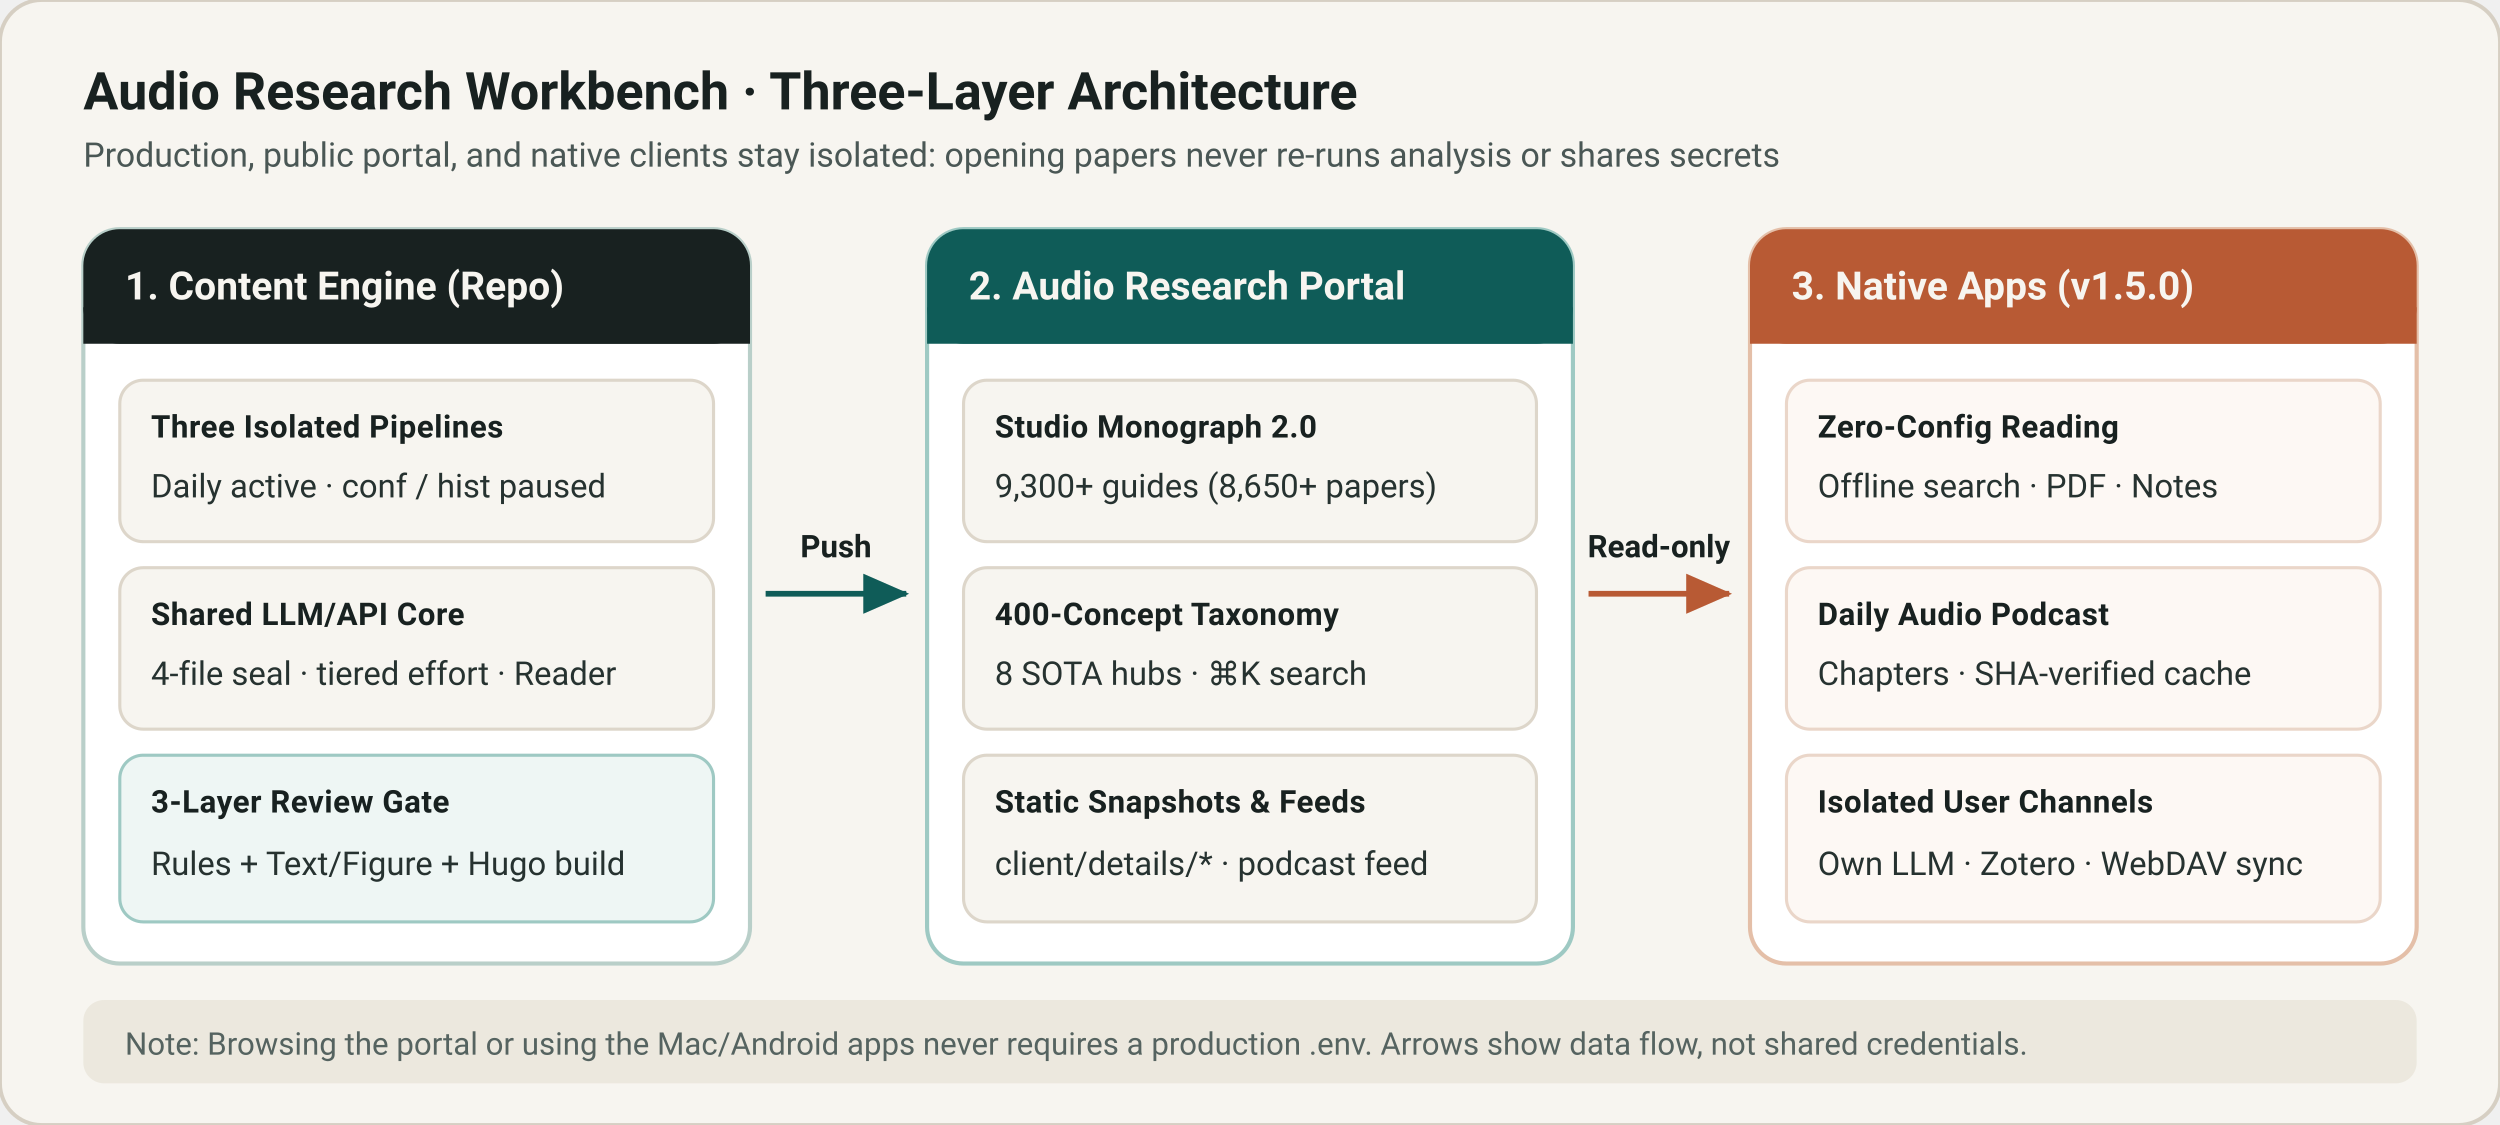
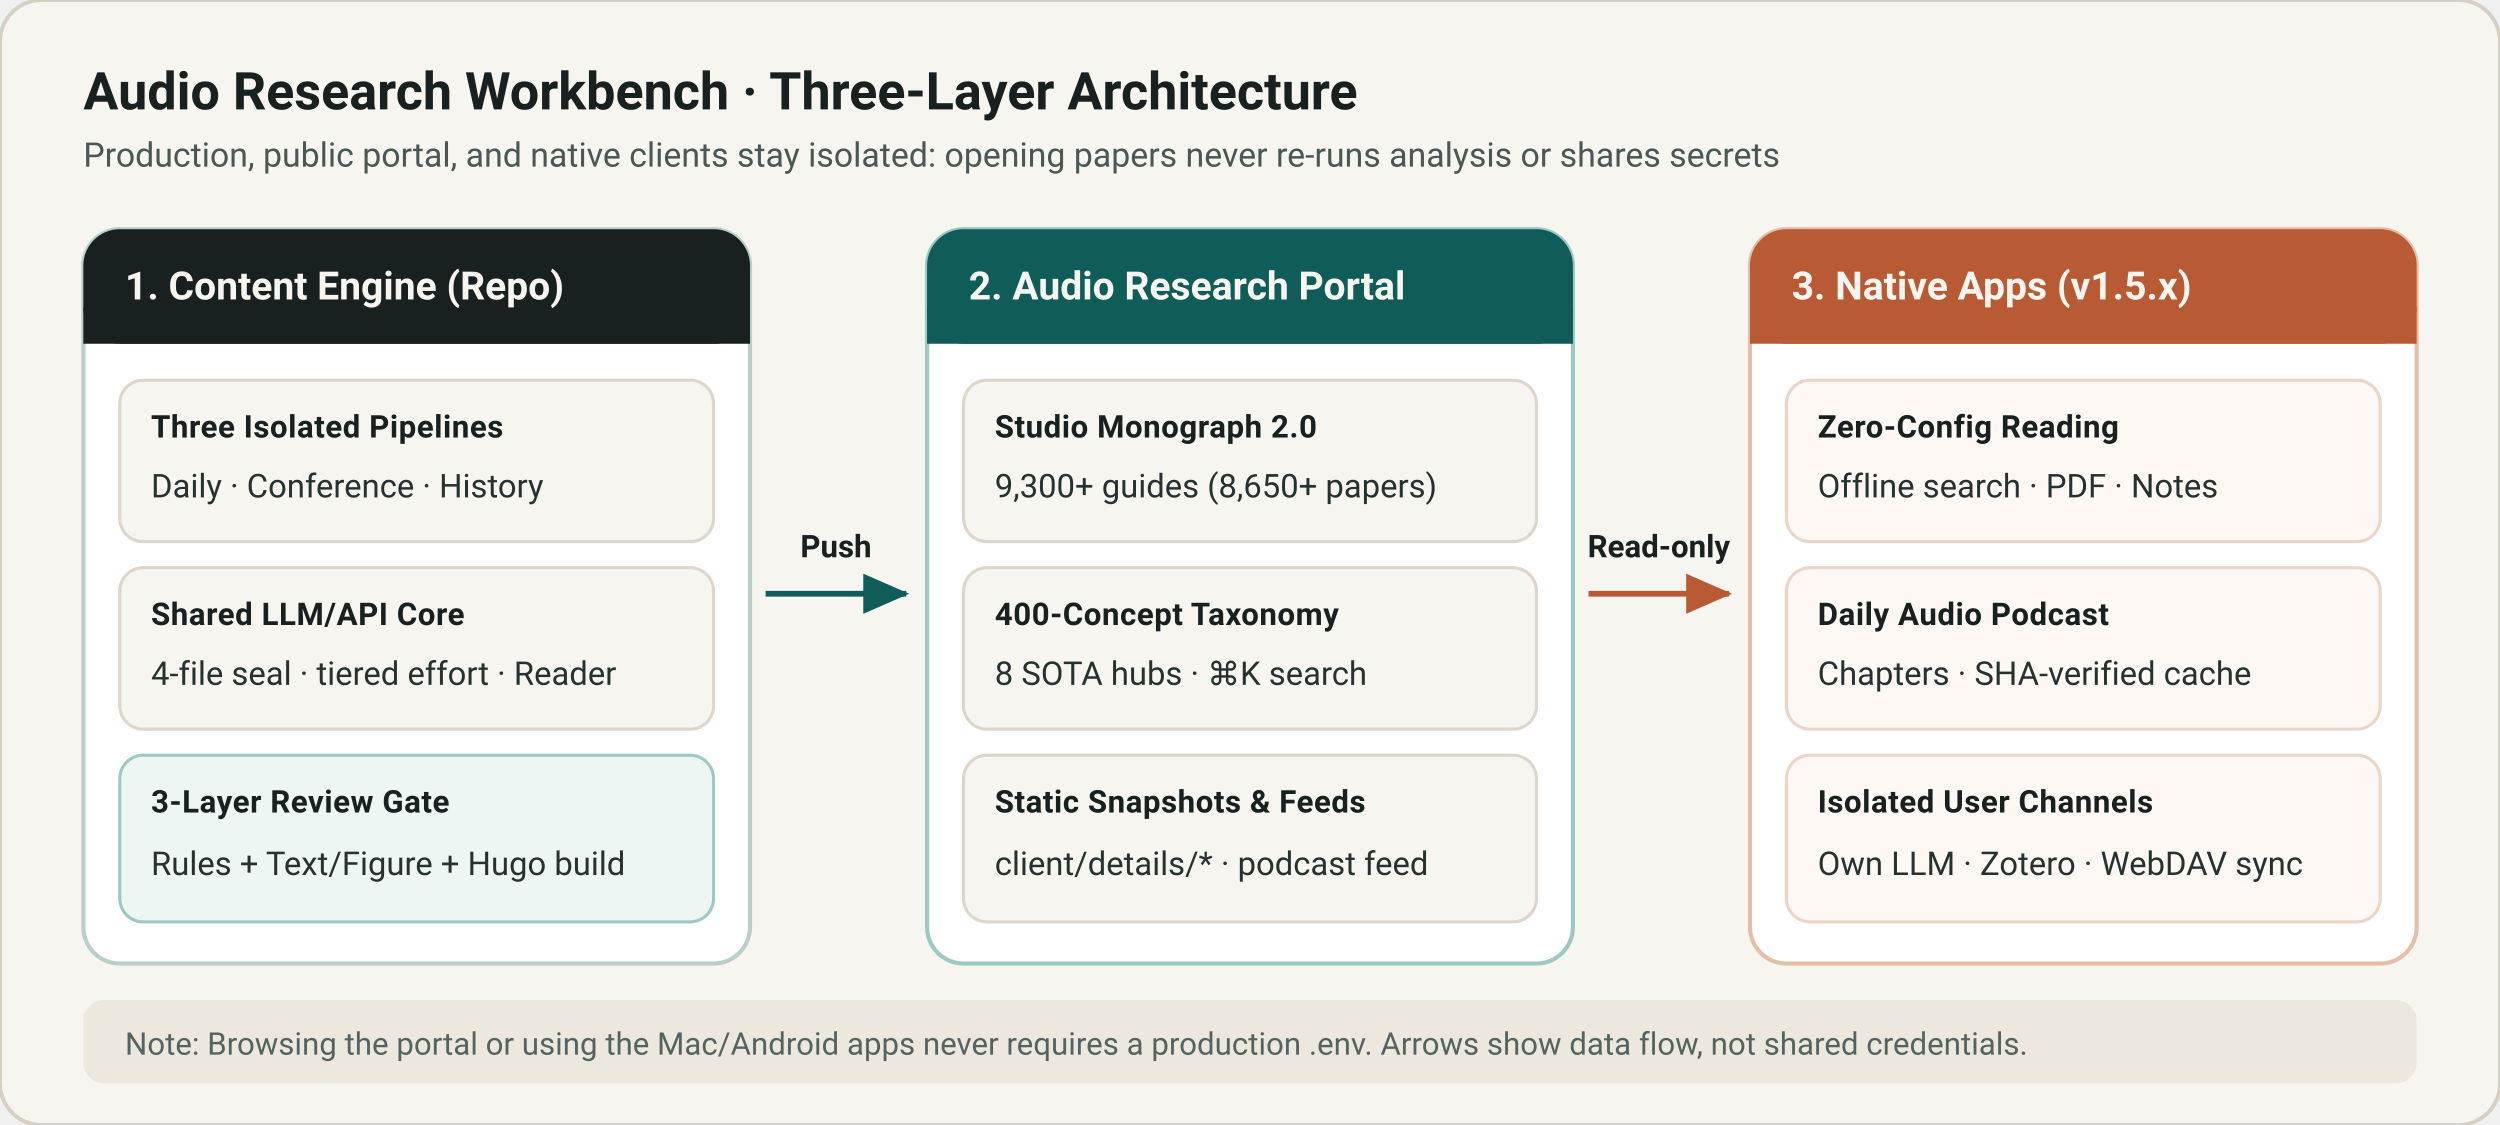
<svg xmlns="http://www.w3.org/2000/svg" width="960" height="432" viewBox="0 0 960 432" role="img" aria-labelledby="title desc">
  <defs>
    <style>
      text { font-family: -apple-system, BlinkMacSystemFont, "Segoe UI", Roboto, Helvetica, Arial, sans-serif; fill: #182120; }
      .t-main { font-size: 20px; font-weight: 700; }
      .t-sub { font-size: 13px; fill: #4a5755; }
      .t-badge { font-size: 12px; font-weight: 700; letter-spacing: 0.2px; }
      .t-card { font-size: 15px; font-weight: 700; fill: #f7f5f0; }
      .t-item { font-size: 12.6px; fill: #263230; }
      .t-small { font-size: 12px; fill: #556360; }
      .t-edge { font-size: 12px; font-weight: 700; }
      .line-teal { fill: none; stroke: #0f5c58; stroke-width: 2.2; marker-end: url(#arr-teal); }
      .line-copper { fill: none; stroke: #b85a34; stroke-width: 2.2; marker-end: url(#arr-copper); }
    </style>
    <marker id="arr-teal" markerWidth="9" markerHeight="9" refX="7.5" refY="4.5" orient="auto">
      <path d="M0,1 L8,4.5 L0,8 Z" fill="#0f5c58" />
    </marker>
    <marker id="arr-copper" markerWidth="9" markerHeight="9" refX="7.5" refY="4.5" orient="auto">
      <path d="M0,1 L8,4.5 L0,8 Z" fill="#b85a34" />
    </marker>
  </defs>
  <rect width="960" height="432" rx="16" fill="#f7f5f0" stroke="#d6cfc3" stroke-width="1.5" />
  <text x="32" y="42" class="t-main">Audio Research Workbench · Three-Layer Architecture</text>
  <text x="32" y="64" class="t-sub">Production, public portal, and native clients stay isolated: opening papers never re-runs analysis or shares secrets</text>
  <rect x="32" y="88" width="256" height="282" rx="14" fill="#ffffff" stroke="#b9cfc9" stroke-width="1.6" />
  <rect x="32" y="88" width="256" height="44" rx="14" fill="#182120" />
  <rect x="32" y="118" width="256" height="14" fill="#182120" />
  <text x="48" y="115" class="t-card">1. Content Engine (Repo)</text>
  <rect x="46" y="146" width="228" height="62" rx="9" fill="#f7f5f0" stroke="#ddd6ca" stroke-width="1.2" />
  <text x="58" y="168" class="t-badge" fill="#0f5c58">Three Isolated Pipelines</text>
-   <text x="58" y="191" class="t-item">Daily active · conf / hist paused</text>
+   <text x="58" y="191" class="t-item">Daily · Conference · History</text>
  <rect x="46" y="218" width="228" height="62" rx="9" fill="#f7f5f0" stroke="#ddd6ca" stroke-width="1.2" />
  <text x="58" y="240" class="t-badge" fill="#0f5c58">Shared LLM/API Core</text>
  <text x="58" y="263" class="t-item">4-file seal · tiered effort · Reader</text>
  <rect x="46" y="290" width="228" height="64" rx="9" fill="#eef6f4" stroke="#9ec9c3" stroke-width="1.2" />
  <text x="58" y="312" class="t-badge" fill="#0f5c58">3-Layer Review Gate</text>
  <text x="58" y="336" class="t-item">Rules + Text/Figure + Hugo build</text>
  <path d="M294 228 H348" class="line-teal" />
  <text x="321" y="214" text-anchor="middle" class="t-edge" fill="#0f5c58">Push</text>
  <rect x="356" y="88" width="248" height="282" rx="14" fill="#ffffff" stroke="#9ec9c3" stroke-width="1.6" />
  <rect x="356" y="88" width="248" height="44" rx="14" fill="#0f5c58" />
  <rect x="356" y="118" width="248" height="14" fill="#0f5c58" />
  <text x="372" y="115" class="t-card">2. Audio Research Portal</text>
  <rect x="370" y="146" width="220" height="62" rx="9" fill="#f7f5f0" stroke="#ddd6ca" stroke-width="1.2" />
  <text x="382" y="168" class="t-badge" fill="#0f5c58">Studio Monograph 2.0</text>
  <text x="382" y="191" class="t-item">9,300+ guides (8,650+ papers)</text>
  <rect x="370" y="218" width="220" height="62" rx="9" fill="#f7f5f0" stroke="#ddd6ca" stroke-width="1.2" />
  <text x="382" y="240" class="t-badge" fill="#0f5c58">400-Concept Taxonomy</text>
  <text x="382" y="263" class="t-item">8 SOTA hubs · ⌘K search</text>
  <rect x="370" y="290" width="220" height="64" rx="9" fill="#f7f5f0" stroke="#ddd6ca" stroke-width="1.2" />
  <text x="382" y="312" class="t-badge" fill="#0f5c58">Static Snapshots &amp; Feeds</text>
  <text x="382" y="336" class="t-item">client/details/* · podcast feed</text>
  <path d="M610 228 H664" class="line-copper" />
  <text x="637" y="214" text-anchor="middle" class="t-edge" fill="#b85a34">Read-only</text>
  <rect x="672" y="88" width="256" height="282" rx="14" fill="#ffffff" stroke="#e4bfa8" stroke-width="1.6" />
  <rect x="672" y="88" width="256" height="44" rx="14" fill="#b85a34" />
  <rect x="672" y="118" width="256" height="14" fill="#b85a34" />
-   <text x="688" y="115" class="t-card">3. Native Apps (v1.5.0)</text>
+   <text x="688" y="115" class="t-card">3. Native Apps (v1.5.x)</text>
  <rect x="686" y="146" width="228" height="62" rx="9" fill="#fdf8f4" stroke="#ead6c9" stroke-width="1.2" />
  <text x="698" y="168" class="t-badge" fill="#a64d2a">Zero-Config Reading</text>
  <text x="698" y="191" class="t-item">Offline search · PDF · Notes</text>
  <rect x="686" y="218" width="228" height="62" rx="9" fill="#fdf8f4" stroke="#ead6c9" stroke-width="1.2" />
  <text x="698" y="240" class="t-badge" fill="#a64d2a">Daily Audio Podcast</text>
  <text x="698" y="263" class="t-item">Chapters · SHA-verified cache</text>
  <rect x="686" y="290" width="228" height="64" rx="9" fill="#fdf8f4" stroke="#ead6c9" stroke-width="1.2" />
  <text x="698" y="312" class="t-badge" fill="#a64d2a">Isolated User Channels</text>
  <text x="698" y="336" class="t-item">Own LLM · Zotero · WebDAV sync</text>
  <rect x="32" y="384" width="896" height="32" rx="8" fill="#ece8de" />
  <text x="48" y="405" class="t-small">Note: Browsing the portal or using the Mac/Android apps never requires a production .env. Arrows show data flow, not shared credentials.</text>
</svg>
